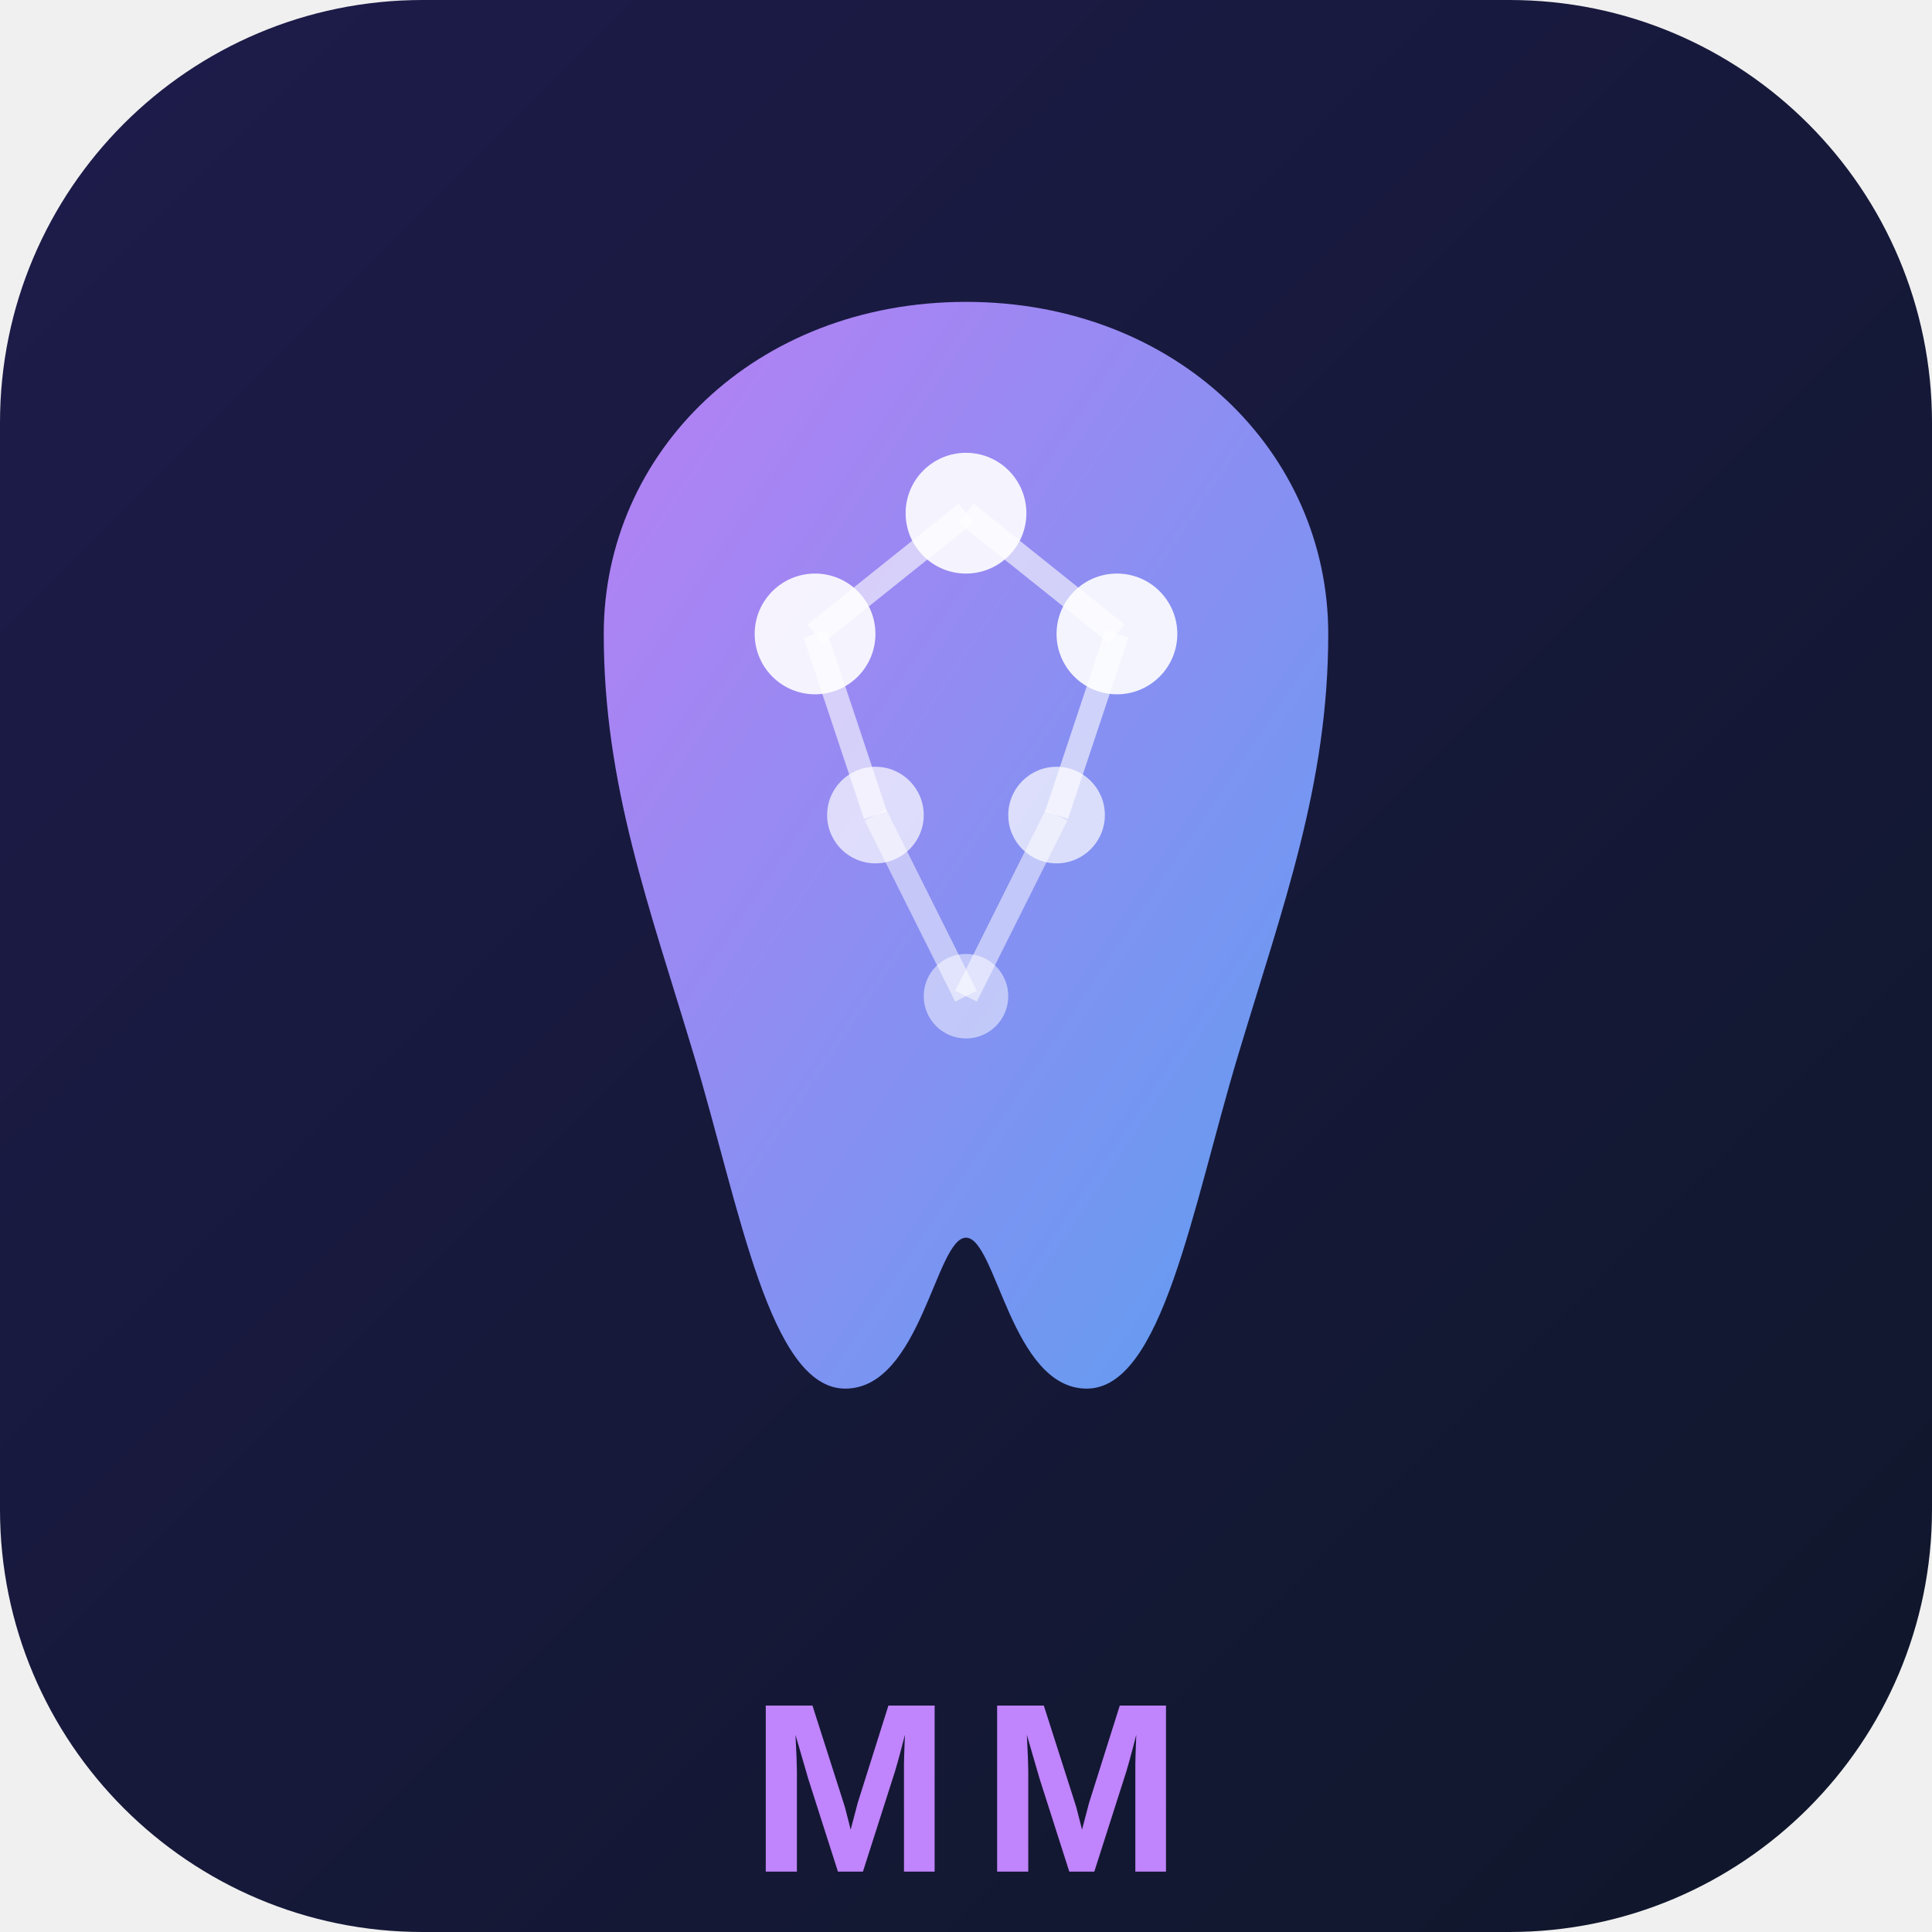
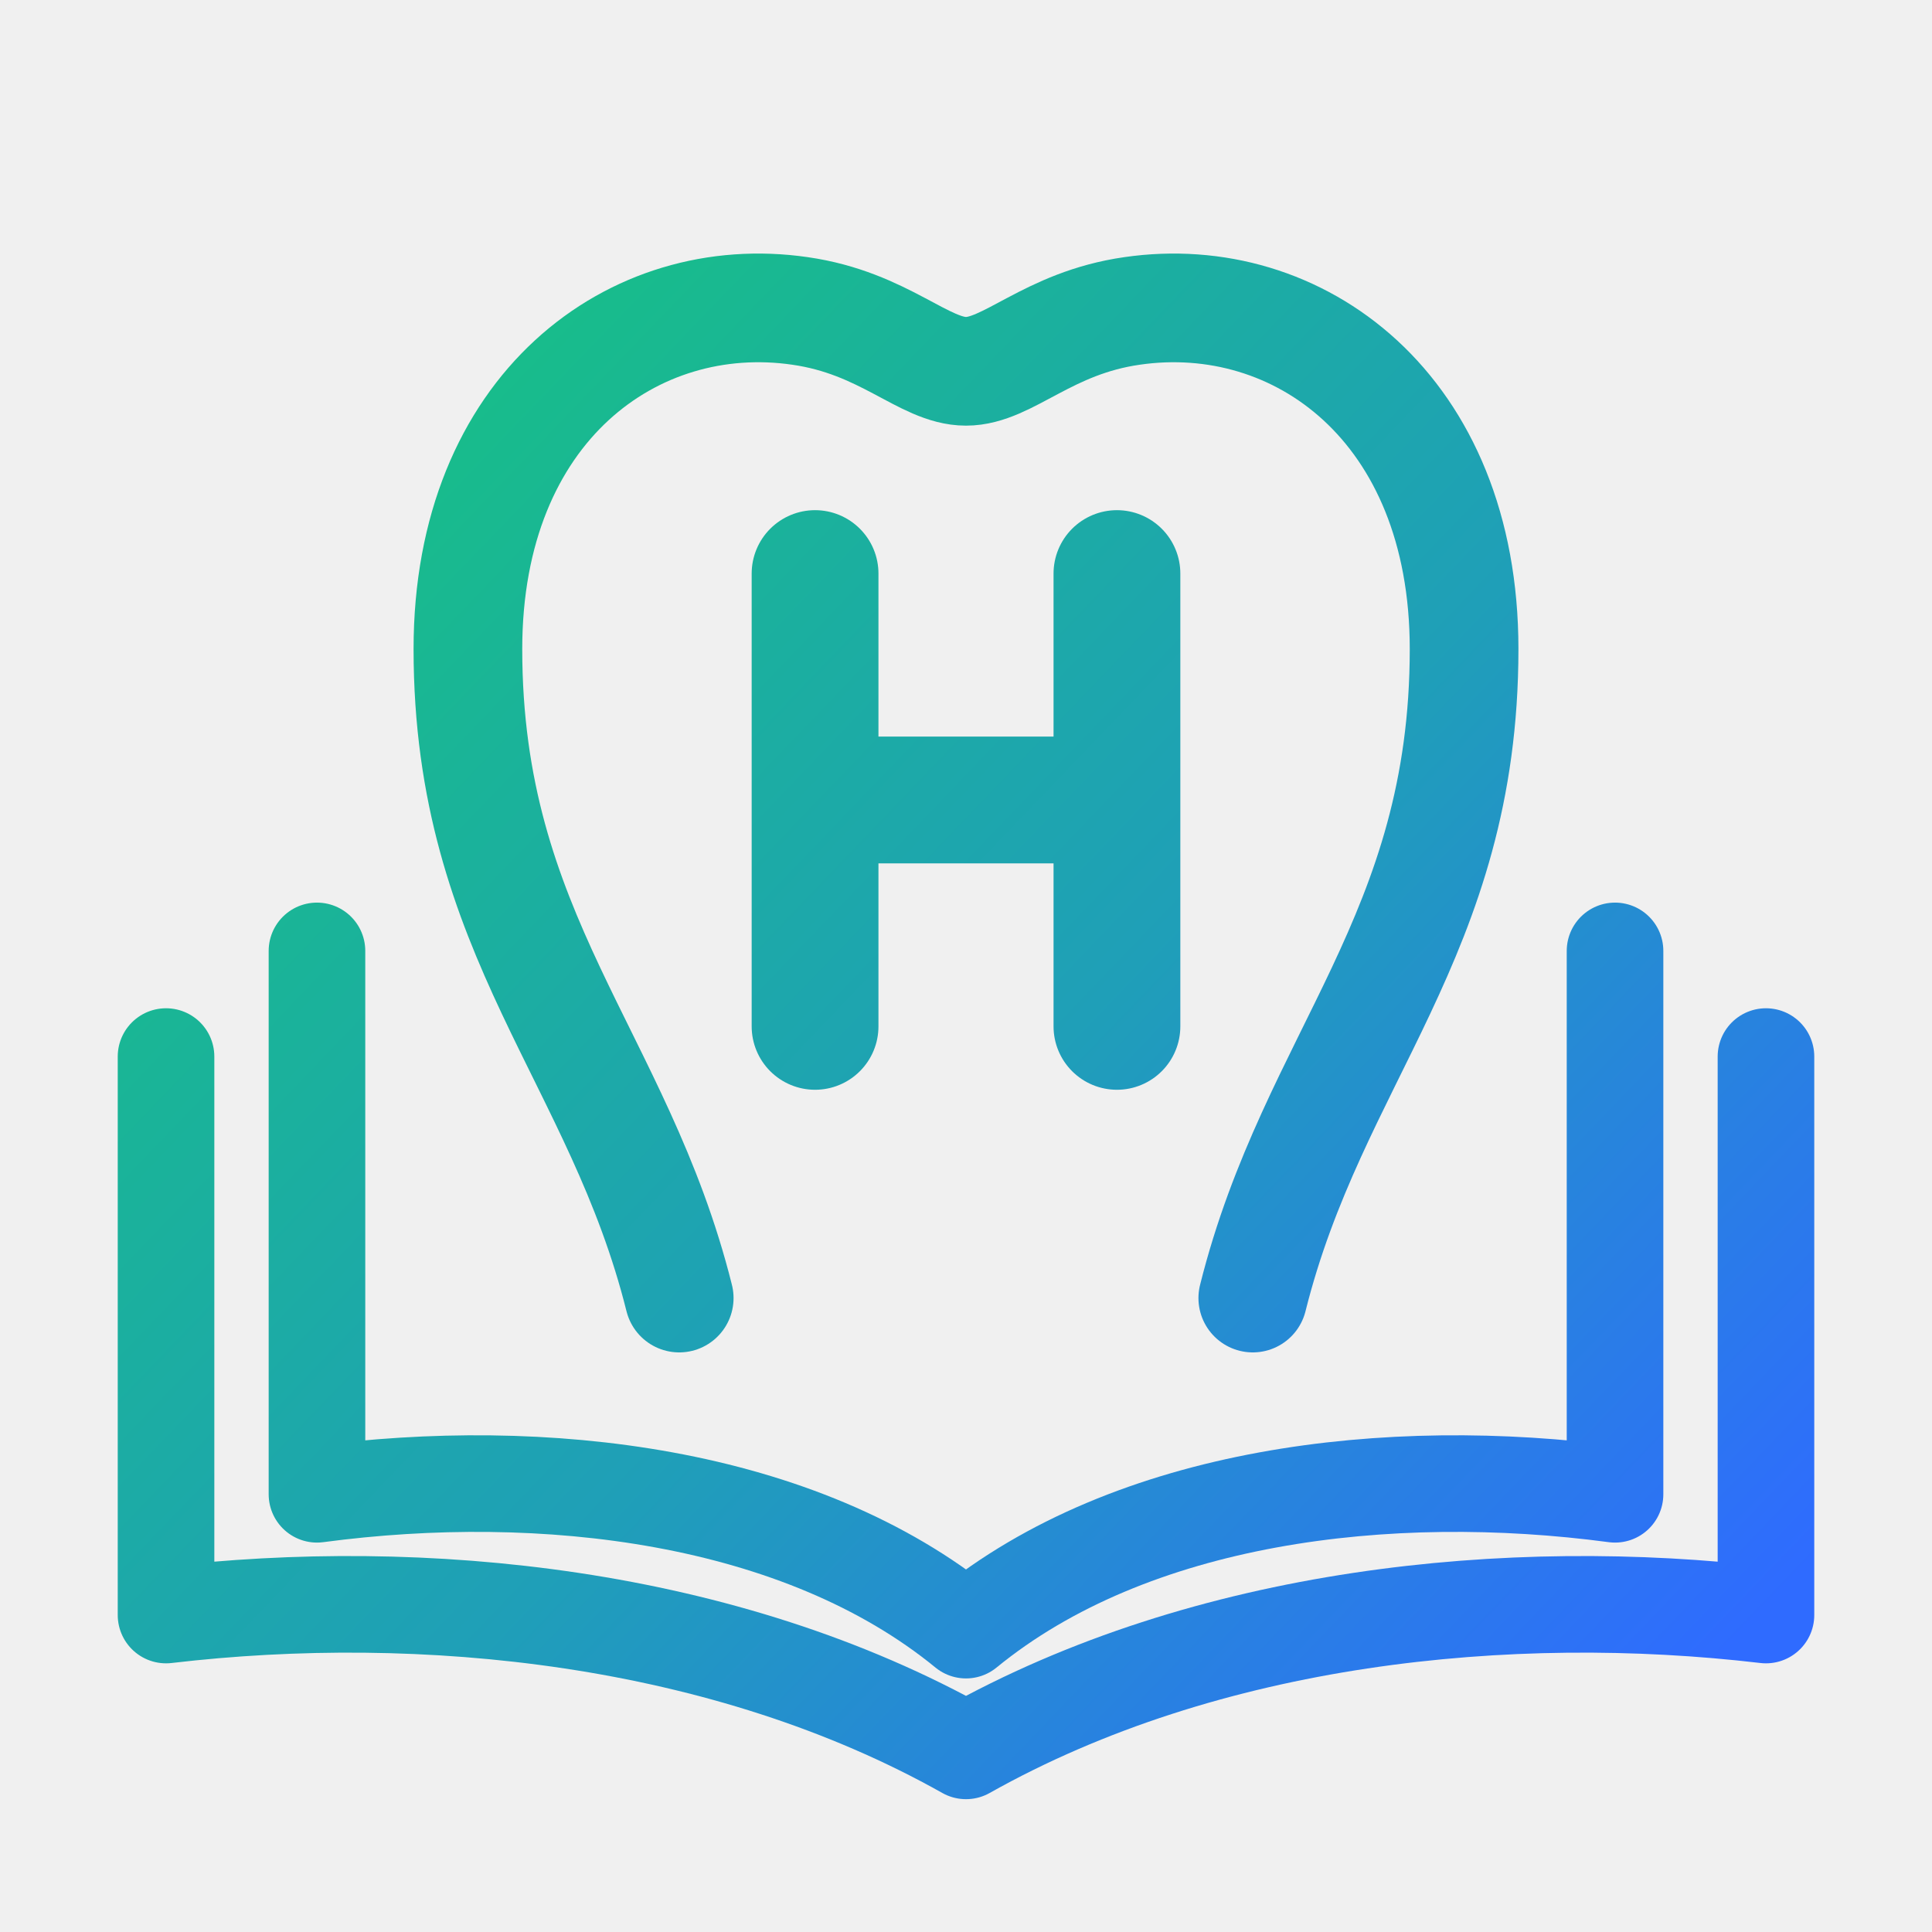
- <svg xmlns="http://www.w3.org/2000/svg" viewBox="0 0 64 64" width="64" height="64">
+ <svg xmlns="http://www.w3.org/2000/svg" viewBox="0 0 64 64" fill="none">
  <defs>
-     <linearGradient id="bg" x1="0%" y1="0%" x2="100%" y2="100%">
-       <stop offset="0%" style="stop-color:#1e1b4b;stop-opacity:1" />
-       <stop offset="100%" style="stop-color:#0f172a;stop-opacity:1" />
-     </linearGradient>
-     <linearGradient id="iconG" x1="0%" y1="0%" x2="100%" y2="100%">
-       <stop offset="0%" style="stop-color:#c084fc;stop-opacity:1" />
-       <stop offset="100%" style="stop-color:#60a5fa;stop-opacity:1" />
+     <linearGradient id="hmh-g" x1="8" y1="10" x2="56" y2="56" gradientUnits="userSpaceOnUse">
+       <stop offset="0" stop-color="#16C47F" />
+       <stop offset="0.55" stop-color="#1F9FB8" />
+       <stop offset="1" stop-color="#2F6BFF" />
    </linearGradient>
  </defs>
-   <rect width="64" height="64" rx="14" fill="url(#bg)" />
-   <g transform="translate(10, 6)">
-     <path d="M22 4 C15 4 10 9 10 15 C10 20 11.5 24 13 29 C14.5 34 15.5 40 18 40 C20.5 40 21 35 22 35 C23 35 23.5 40 26 40 C28.5 40 29.5 34 31 29 C32.5 24 34 20 34 15 C34 9 29 4 22 4 Z" fill="url(#iconG)" opacity="0.95" />
-     <circle cx="17" cy="15" r="2" fill="white" opacity="0.9" />
-     <circle cx="22" cy="11" r="2" fill="white" opacity="0.9" />
-     <circle cx="27" cy="15" r="2" fill="white" opacity="0.9" />
-     <circle cx="19" cy="21" r="1.6" fill="white" opacity="0.7" />
-     <circle cx="25" cy="21" r="1.6" fill="white" opacity="0.7" />
-     <circle cx="22" cy="27" r="1.4" fill="white" opacity="0.5" />
-     <line x1="17" y1="15" x2="22" y2="11" stroke="white" stroke-width="0.8" opacity="0.6" />
-     <line x1="22" y1="11" x2="27" y2="15" stroke="white" stroke-width="0.8" opacity="0.6" />
-     <line x1="17" y1="15" x2="19" y2="21" stroke="white" stroke-width="0.8" opacity="0.6" />
-     <line x1="27" y1="15" x2="25" y2="21" stroke="white" stroke-width="0.8" opacity="0.6" />
-     <line x1="19" y1="21" x2="22" y2="27" stroke="white" stroke-width="0.8" opacity="0.5" />
-     <line x1="25" y1="21" x2="22" y2="27" stroke="white" stroke-width="0.8" opacity="0.5" />
+   <g stroke="url(#hmh-g)" stroke-linecap="round" stroke-linejoin="round">
+     <path stroke-width="3.6" d="M22.5 43 C20.5 35 15.5 31 15.5 21.5 C15.5 13.5 21 9.5 26.5 10.3 C29.3 10.7 30.6 12.3 32 12.3 C33.4 12.3 34.7 10.7 37.5 10.3 C43 9.5 48.5 13.5 48.5 21.5 C48.5 31 43.5 35 41.5 43" />
+     <path stroke-width="4.2" d="M27 19 V34 M37 19 V34 M27 26.5 H37" />
+     <path stroke-width="3.2" d="M32 54 C26.5 49.5 18 48.5 10.5 49.5 V31.5 M32 54 C37.5 49.5 46 48.5 53.5 49.5 V31.5" />
+     <path stroke-width="3.2" d="M5.5 35 V53.5 C14 52.5 24 53.5 32 58 C40 53.5 50 52.5 58.5 53.5 V35" />
  </g>
-   <text x="32" y="62" font-family="Arial, sans-serif" font-size="8" font-weight="900" fill="#c084fc" text-anchor="middle" letter-spacing="1">MM</text>
</svg>
